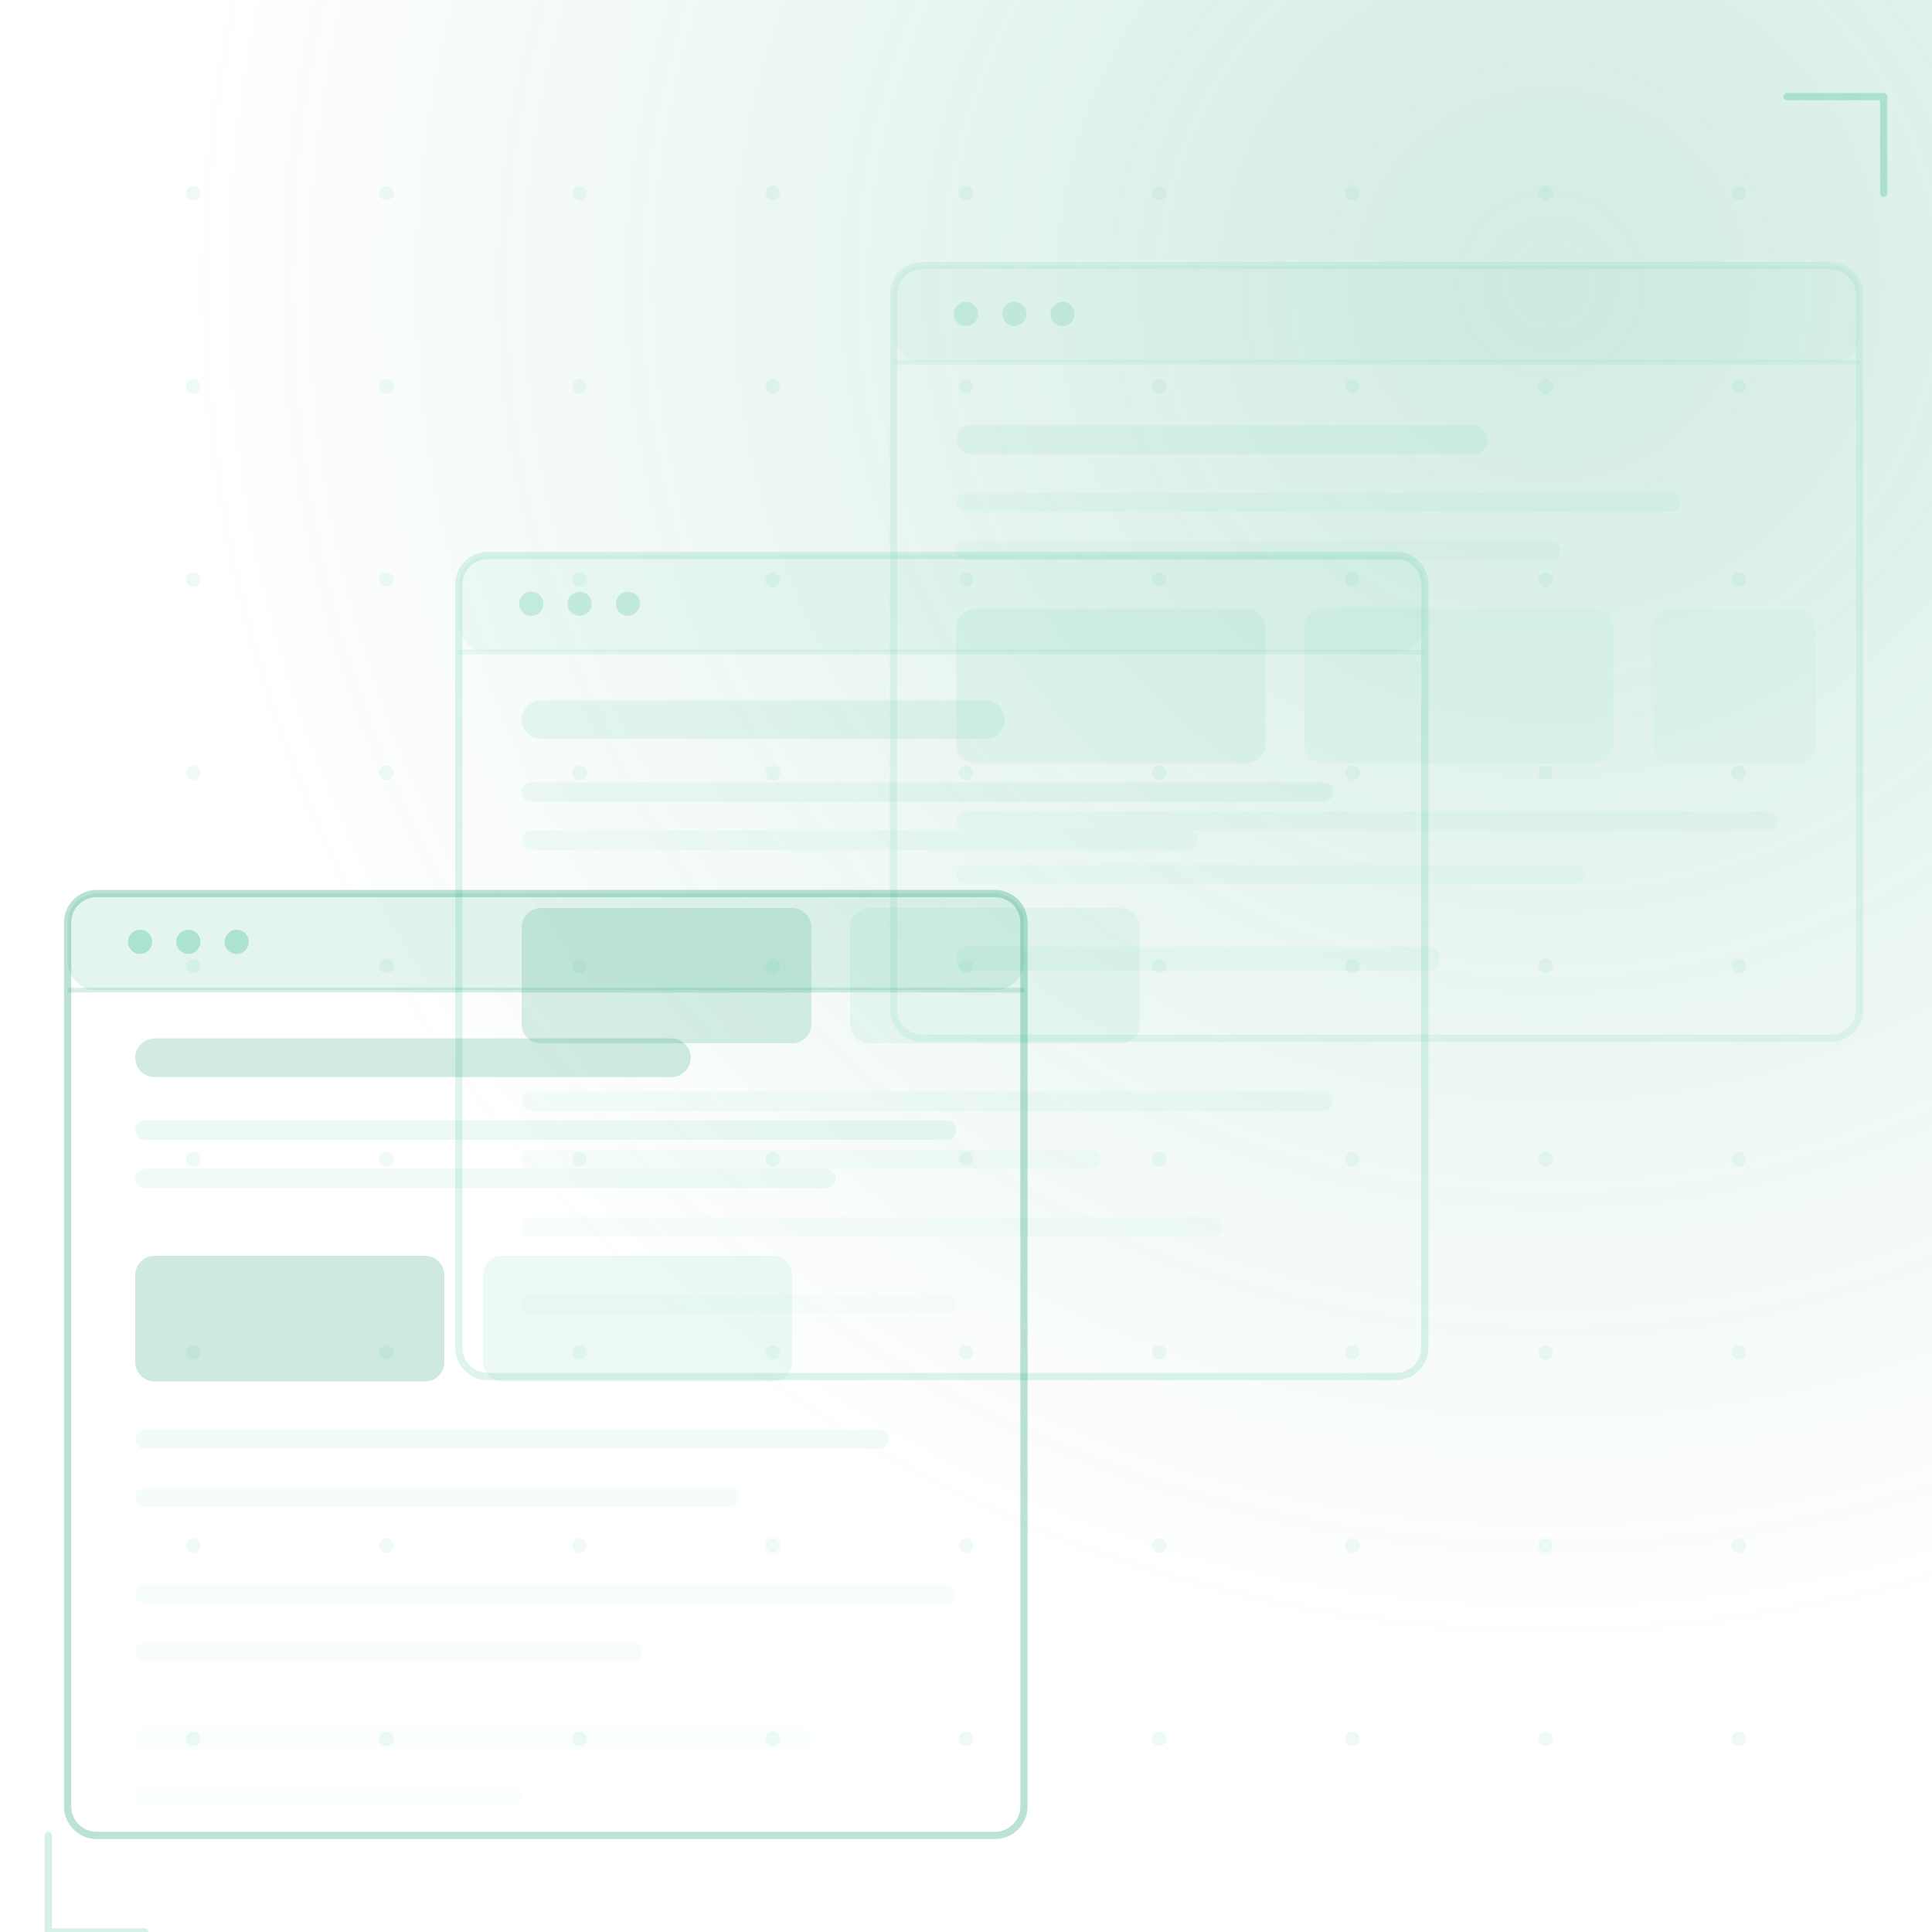
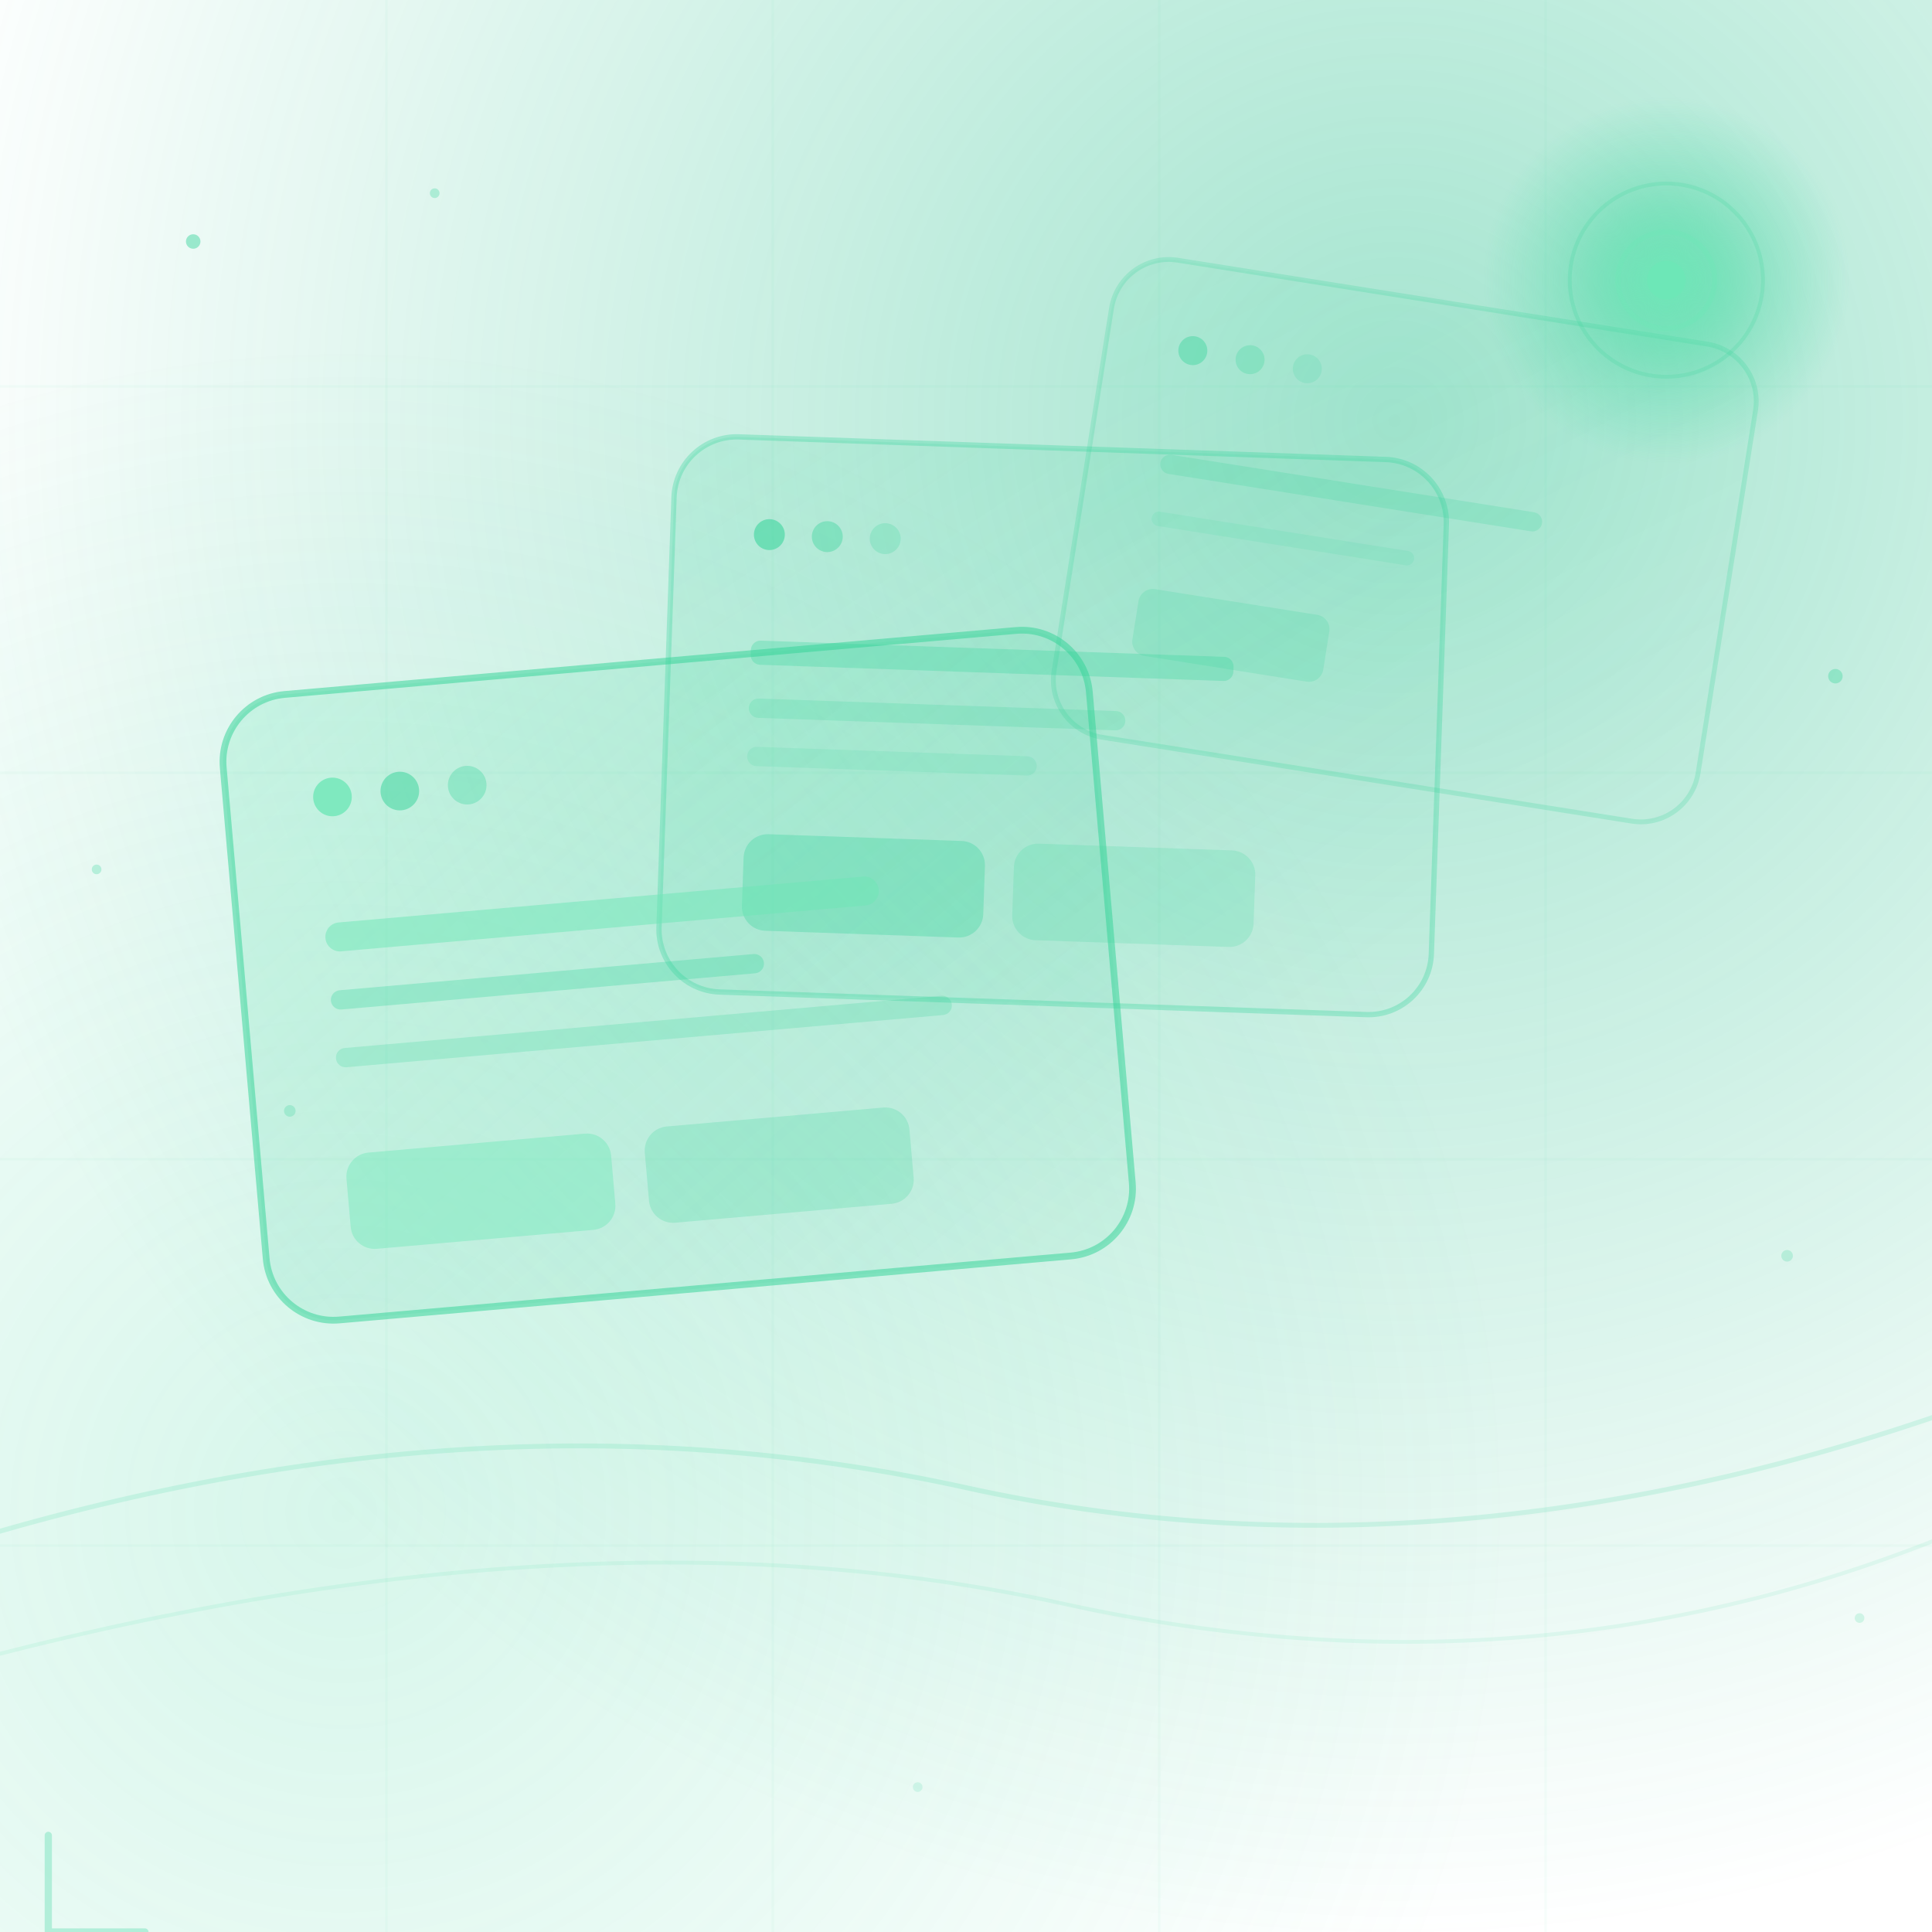
<svg xmlns="http://www.w3.org/2000/svg" width="400" height="400" viewBox="0 0 400 400">
  <defs>
-     <radialGradient id="rg-p" cx="80%" cy="15%" r="70%">
-       <stop offset="0%" stop-color="#1D9E75" stop-opacity="0.2" />
-       <stop offset="100%" stop-color="#1D9E75" stop-opacity="0" />
+     <radialGradient id="pBgA" cx="72%" cy="22%" r="78%">
+       <stop offset="0%" stop-color="#10B981" stop-opacity="0.38" />
+       <stop offset="100%" stop-color="#10B981" stop-opacity="0" />
+     </radialGradient>
+     <radialGradient id="pBgB" cx="18%" cy="78%" r="60%">
+       <stop offset="0%" stop-color="#34D399" stop-opacity="0.2" />
+       <stop offset="100%" stop-color="#34D399" stop-opacity="0" />
+     </radialGradient>
+     <linearGradient id="pCardFront" x1="0%" y1="0%" x2="100%" y2="100%">
+       <stop offset="0%" stop-color="#6EE7B7" stop-opacity="0.22" />
+       <stop offset="100%" stop-color="#10B981" stop-opacity="0.04" />
+     </linearGradient>
+     <linearGradient id="pCardMid" x1="0%" y1="0%" x2="100%" y2="100%">
+       <stop offset="0%" stop-color="#34D399" stop-opacity="0.15" />
+       <stop offset="100%" stop-color="#10B981" stop-opacity="0.02" />
+     </linearGradient>
+     <linearGradient id="pCardBack" x1="0%" y1="0%" x2="100%" y2="100%">
+       <stop offset="0%" stop-color="#34D399" stop-opacity="0.08" />
+       <stop offset="100%" stop-color="#10B981" stop-opacity="0" />
+     </linearGradient>
+     <radialGradient id="pGlow" cx="50%" cy="50%" r="50%">
+       <stop offset="0%" stop-color="#6EE7B7" stop-opacity="0.95" />
+       <stop offset="55%" stop-color="#34D399" stop-opacity="0.3" />
+       <stop offset="100%" stop-color="#34D399" stop-opacity="0" />
    </radialGradient>
  </defs>
-   <rect width="400" height="400" fill="url(#rg-p)" />
-   <g fill="#5DCAA5" fill-opacity="0.1">
-     <circle cx="40" cy="40" r="1.5" />
-     <circle cx="80" cy="40" r="1.5" />
-     <circle cx="120" cy="40" r="1.5" />
-     <circle cx="160" cy="40" r="1.5" />
-     <circle cx="200" cy="40" r="1.5" />
-     <circle cx="240" cy="40" r="1.5" />
-     <circle cx="280" cy="40" r="1.5" />
-     <circle cx="320" cy="40" r="1.5" />
-     <circle cx="360" cy="40" r="1.5" />
-     <circle cx="40" cy="80" r="1.5" />
-     <circle cx="80" cy="80" r="1.5" />
-     <circle cx="120" cy="80" r="1.5" />
-     <circle cx="160" cy="80" r="1.5" />
-     <circle cx="200" cy="80" r="1.5" />
-     <circle cx="240" cy="80" r="1.5" />
-     <circle cx="280" cy="80" r="1.5" />
-     <circle cx="320" cy="80" r="1.5" />
-     <circle cx="360" cy="80" r="1.5" />
-     <circle cx="40" cy="120" r="1.5" />
-     <circle cx="80" cy="120" r="1.5" />
-     <circle cx="120" cy="120" r="1.5" />
-     <circle cx="160" cy="120" r="1.5" />
-     <circle cx="200" cy="120" r="1.5" />
-     <circle cx="240" cy="120" r="1.5" />
-     <circle cx="280" cy="120" r="1.5" />
-     <circle cx="320" cy="120" r="1.5" />
-     <circle cx="360" cy="120" r="1.5" />
-     <circle cx="40" cy="160" r="1.5" />
-     <circle cx="80" cy="160" r="1.5" />
-     <circle cx="120" cy="160" r="1.5" />
-     <circle cx="160" cy="160" r="1.5" />
-     <circle cx="200" cy="160" r="1.5" />
-     <circle cx="240" cy="160" r="1.5" />
-     <circle cx="280" cy="160" r="1.5" />
-     <circle cx="320" cy="160" r="1.5" />
-     <circle cx="360" cy="160" r="1.5" />
-     <circle cx="40" cy="200" r="1.5" />
-     <circle cx="80" cy="200" r="1.5" />
-     <circle cx="120" cy="200" r="1.5" />
-     <circle cx="160" cy="200" r="1.5" />
-     <circle cx="200" cy="200" r="1.5" />
-     <circle cx="240" cy="200" r="1.5" />
-     <circle cx="280" cy="200" r="1.5" />
-     <circle cx="320" cy="200" r="1.5" />
-     <circle cx="360" cy="200" r="1.5" />
-     <circle cx="40" cy="240" r="1.5" />
-     <circle cx="80" cy="240" r="1.5" />
-     <circle cx="120" cy="240" r="1.5" />
-     <circle cx="160" cy="240" r="1.5" />
-     <circle cx="200" cy="240" r="1.5" />
-     <circle cx="240" cy="240" r="1.5" />
-     <circle cx="280" cy="240" r="1.5" />
-     <circle cx="320" cy="240" r="1.5" />
-     <circle cx="360" cy="240" r="1.5" />
-     <circle cx="40" cy="280" r="1.5" />
-     <circle cx="80" cy="280" r="1.5" />
-     <circle cx="120" cy="280" r="1.5" />
-     <circle cx="160" cy="280" r="1.5" />
-     <circle cx="200" cy="280" r="1.5" />
-     <circle cx="240" cy="280" r="1.5" />
-     <circle cx="280" cy="280" r="1.5" />
-     <circle cx="320" cy="280" r="1.5" />
-     <circle cx="360" cy="280" r="1.5" />
-     <circle cx="40" cy="320" r="1.5" />
-     <circle cx="80" cy="320" r="1.5" />
-     <circle cx="120" cy="320" r="1.5" />
-     <circle cx="160" cy="320" r="1.5" />
-     <circle cx="200" cy="320" r="1.5" />
-     <circle cx="240" cy="320" r="1.5" />
-     <circle cx="280" cy="320" r="1.5" />
-     <circle cx="320" cy="320" r="1.5" />
-     <circle cx="360" cy="320" r="1.5" />
-     <circle cx="40" cy="360" r="1.5" />
-     <circle cx="80" cy="360" r="1.5" />
-     <circle cx="120" cy="360" r="1.5" />
-     <circle cx="160" cy="360" r="1.5" />
-     <circle cx="200" cy="360" r="1.5" />
-     <circle cx="240" cy="360" r="1.5" />
-     <circle cx="280" cy="360" r="1.5" />
-     <circle cx="320" cy="360" r="1.5" />
-     <circle cx="360" cy="360" r="1.5" />
+   <rect width="400" height="400" fill="url(#pBgA)" />
+   <rect width="400" height="400" fill="url(#pBgB)" />
+   <g stroke="#34D399" stroke-opacity="0.04" stroke-width="0.5">
+     <line x1="0" y1="80" x2="400" y2="80" />
+     <line x1="0" y1="160" x2="400" y2="160" />
+     <line x1="0" y1="240" x2="400" y2="240" />
+     <line x1="0" y1="320" x2="400" y2="320" />
+     <line x1="80" y1="0" x2="80" y2="400" />
+     <line x1="160" y1="0" x2="160" y2="400" />
+     <line x1="240" y1="0" x2="240" y2="400" />
+     <line x1="320" y1="0" x2="320" y2="400" />
  </g>
-   <rect x="185" y="55" width="200" height="160" rx="6" fill="none" stroke="#5DCAA5" stroke-opacity="0.14" stroke-width="1.5" />
-   <rect x="185" y="55" width="200" height="20" rx="6" fill="#5DCAA5" fill-opacity="0.06" />
-   <line x1="185" y1="75" x2="385" y2="75" stroke="#5DCAA5" stroke-opacity="0.1" stroke-width="1" />
-   <circle cx="200" cy="65" r="2.5" fill="#5DCAA5" fill-opacity="0.22" />
-   <circle cx="210" cy="65" r="2.5" fill="#5DCAA5" fill-opacity="0.22" />
-   <circle cx="220" cy="65" r="2.5" fill="#5DCAA5" fill-opacity="0.22" />
-   <rect x="198" y="88" width="110" height="6" rx="3" fill="#5DCAA5" fill-opacity="0.1" />
-   <rect x="198" y="102" width="150" height="4" rx="2" fill="#5DCAA5" fill-opacity="0.07" />
-   <rect x="198" y="112" width="125" height="4" rx="2" fill="#5DCAA5" fill-opacity="0.06" />
-   <rect x="198" y="126" width="64" height="32" rx="4" fill="#5DCAA5" fill-opacity="0.09" />
-   <rect x="270" y="126" width="64" height="32" rx="4" fill="#5DCAA5" fill-opacity="0.07" />
-   <rect x="342" y="126" width="34" height="32" rx="4" fill="#5DCAA5" fill-opacity="0.05" />
-   <rect x="198" y="168" width="170" height="4" rx="2" fill="#5DCAA5" fill-opacity="0.06" />
-   <rect x="198" y="179" width="130" height="4" rx="2" fill="#5DCAA5" fill-opacity="0.05" />
-   <rect x="198" y="196" width="100" height="5" rx="2" fill="#5DCAA5" fill-opacity="0.06" />
-   <rect x="95" y="115" width="200" height="170" rx="6" fill="none" stroke="#5DCAA5" stroke-opacity="0.2" stroke-width="1.5" />
-   <rect x="95" y="115" width="200" height="20" rx="6" fill="#5DCAA5" fill-opacity="0.08" />
-   <line x1="95" y1="135" x2="295" y2="135" stroke="#5DCAA5" stroke-opacity="0.12" stroke-width="1" />
-   <circle cx="110" cy="125" r="2.5" fill="#5DCAA5" fill-opacity="0.28" />
-   <circle cx="120" cy="125" r="2.5" fill="#5DCAA5" fill-opacity="0.28" />
-   <circle cx="130" cy="125" r="2.5" fill="#5DCAA5" fill-opacity="0.28" />
-   <rect x="108" y="145" width="100" height="8" rx="4" fill="#5DCAA5" fill-opacity="0.13" />
-   <rect x="108" y="162" width="168" height="4" rx="2" fill="#5DCAA5" fill-opacity="0.09" />
-   <rect x="108" y="172" width="140" height="4" rx="2" fill="#5DCAA5" fill-opacity="0.07" />
-   <rect x="108" y="188" width="60" height="28" rx="4" fill="#1D9E75" fill-opacity="0.17" />
-   <rect x="176" y="188" width="60" height="28" rx="4" fill="#5DCAA5" fill-opacity="0.1" />
-   <rect x="108" y="226" width="168" height="4" rx="2" fill="#5DCAA5" fill-opacity="0.07" />
-   <rect x="108" y="238" width="120" height="4" rx="2" fill="#5DCAA5" fill-opacity="0.05" />
-   <rect x="108" y="252" width="145" height="4" rx="2" fill="#5DCAA5" fill-opacity="0.04" />
-   <rect x="108" y="268" width="90" height="4" rx="2" fill="#5DCAA5" fill-opacity="0.03" />
-   <rect x="14" y="185" width="198" height="195" rx="6" fill="none" stroke="#1D9E75" stroke-opacity="0.3" stroke-width="1.5" />
-   <rect x="14" y="185" width="198" height="20" rx="6" fill="#1D9E75" fill-opacity="0.12" />
-   <line x1="14" y1="205" x2="212" y2="205" stroke="#1D9E75" stroke-opacity="0.17" stroke-width="1" />
-   <circle cx="29" cy="195" r="2.5" fill="#5DCAA5" fill-opacity="0.42" />
-   <circle cx="39" cy="195" r="2.5" fill="#5DCAA5" fill-opacity="0.42" />
-   <circle cx="49" cy="195" r="2.5" fill="#5DCAA5" fill-opacity="0.42" />
-   <rect x="28" y="215" width="115" height="8" rx="4" fill="#1D9E75" fill-opacity="0.2" />
-   <rect x="28" y="232" width="170" height="4" rx="2" fill="#5DCAA5" fill-opacity="0.12" />
-   <rect x="28" y="242" width="145" height="4" rx="2" fill="#5DCAA5" fill-opacity="0.09" />
-   <rect x="28" y="260" width="64" height="26" rx="4" fill="#1D9E75" fill-opacity="0.22" />
-   <rect x="100" y="260" width="64" height="26" rx="4" fill="#5DCAA5" fill-opacity="0.12" />
-   <rect x="28" y="296" width="156" height="4" rx="2" fill="#5DCAA5" fill-opacity="0.08" />
-   <rect x="28" y="308" width="125" height="4" rx="2" fill="#5DCAA5" fill-opacity="0.06" />
-   <rect x="28" y="328" width="170" height="4" rx="2" fill="#5DCAA5" fill-opacity="0.05" />
-   <rect x="28" y="340" width="105" height="4" rx="2" fill="#5DCAA5" fill-opacity="0.04" />
-   <rect x="28" y="358" width="140" height="4" rx="2" fill="#5DCAA5" fill-opacity="0.03" />
-   <rect x="28" y="370" width="80" height="4" rx="2" fill="#5DCAA5" fill-opacity="0.03" />
-   <path d="M370 20 L390 20 L390 40" fill="none" stroke="#5DCAA5" stroke-opacity="0.4" stroke-width="1.5" stroke-linecap="round" stroke-linejoin="round" />
-   <path d="M10 380 L10 400 L30 400" fill="none" stroke="#5DCAA5" stroke-opacity="0.25" stroke-width="1.5" stroke-linecap="round" stroke-linejoin="round" />
+   <g transform="translate(232 52) rotate(9)">
+     <rect width="135" height="100" rx="12" fill="url(#pCardBack)" stroke="#34D399" stroke-opacity="0.22" stroke-width="1" />
+     <circle cx="18" cy="18" r="3" fill="#34D399" fill-opacity="0.4" />
+     <circle cx="30" cy="18" r="3" fill="#34D399" fill-opacity="0.26" />
+     <circle cx="42" cy="18" r="3" fill="#34D399" fill-opacity="0.16" />
+     <rect x="15" y="40" width="80" height="4" rx="2" fill="#34D399" fill-opacity="0.2" />
+     <rect x="15" y="52" width="55" height="3" rx="1.5" fill="#34D399" fill-opacity="0.12" />
+     <rect x="15" y="68" width="40" height="14" rx="3" fill="#34D399" fill-opacity="0.18" />
+   </g>
+   <g transform="translate(140 90) rotate(2)">
+     <rect width="160" height="115" rx="13" fill="url(#pCardMid)" stroke="#34D399" stroke-opacity="0.32" stroke-width="1.1" />
+     <circle cx="20" cy="20" r="3.2" fill="#34D399" fill-opacity="0.55" />
+     <circle cx="32" cy="20" r="3.2" fill="#34D399" fill-opacity="0.38" />
+     <circle cx="44" cy="20" r="3.2" fill="#34D399" fill-opacity="0.22" />
+     <rect x="17" y="42" width="100" height="5" rx="2" fill="#34D399" fill-opacity="0.3" />
+     <rect x="17" y="54" width="78" height="4" rx="2" fill="#34D399" fill-opacity="0.2" />
+     <rect x="17" y="64" width="60" height="4" rx="2" fill="#34D399" fill-opacity="0.14" />
+     <rect x="17" y="82" width="50" height="20" rx="5" fill="#34D399" fill-opacity="0.32" />
+     <rect x="73" y="82" width="50" height="20" rx="5" fill="#34D399" fill-opacity="0.18" />
+   </g>
+   <g transform="translate(45 145) rotate(-5)">
+     <rect width="180" height="130" rx="14" fill="url(#pCardFront)" stroke="#34D399" stroke-opacity="0.52" stroke-width="1.4" />
+     <circle cx="22" cy="22" r="4" fill="#6EE7B7" fill-opacity="0.8" />
+     <circle cx="36" cy="22" r="4" fill="#34D399" fill-opacity="0.5" />
+     <circle cx="50" cy="22" r="4" fill="#34D399" fill-opacity="0.32" />
+     <rect x="18" y="48" width="115" height="6" rx="3" fill="#6EE7B7" fill-opacity="0.5" />
+     <rect x="18" y="62" width="90" height="4" rx="2" fill="#34D399" fill-opacity="0.3" />
+     <rect x="18" y="74" width="128" height="4" rx="2" fill="#34D399" fill-opacity="0.22" />
+     <rect x="18" y="96" width="55" height="20" rx="5" fill="#6EE7B7" fill-opacity="0.42" />
+     <rect x="80" y="96" width="55" height="20" rx="5" fill="#34D399" fill-opacity="0.22" />
+   </g>
+   <circle cx="345" cy="58" r="38" fill="url(#pGlow)" />
+   <circle cx="345" cy="58" r="4" fill="#6EE7B7" fill-opacity="0.95" />
+   <circle cx="345" cy="58" r="10" fill="none" stroke="#6EE7B7" stroke-opacity="0.4" stroke-width="1.1" />
+   <circle cx="345" cy="58" r="20" fill="none" stroke="#34D399" stroke-opacity="0.18" stroke-width="0.8" />
+   <g fill="none" stroke="#34D399" stroke-linecap="round">
+     <path d="M -10 320 Q 100 286 200 308 T 410 290" stroke-opacity="0.16" stroke-width="1" />
+     <path d="M -10 345 Q 120 310 220 332 T 410 315" stroke-opacity="0.1" stroke-width="0.8" />
+   </g>
+   <g fill="#34D399">
+     <circle cx="40" cy="50" r="1.5" fill-opacity="0.45" />
+     <circle cx="90" cy="40" r="1" fill-opacity="0.3" />
+     <circle cx="380" cy="140" r="1.5" fill-opacity="0.35" />
+     <circle cx="20" cy="180" r="1" fill-opacity="0.28" />
+     <circle cx="60" cy="230" r="1.2" fill-opacity="0.25" />
+     <circle cx="370" cy="260" r="1.2" fill-opacity="0.22" />
+     <circle cx="385" cy="335" r="1" fill-opacity="0.18" />
+     <circle cx="190" cy="370" r="1" fill-opacity="0.15" />
+   </g>
+   <path d="M10 380 L10 400 L30 400" fill="none" stroke="#34D399" stroke-opacity="0.3" stroke-width="1.5" stroke-linecap="round" stroke-linejoin="round" />
</svg>
